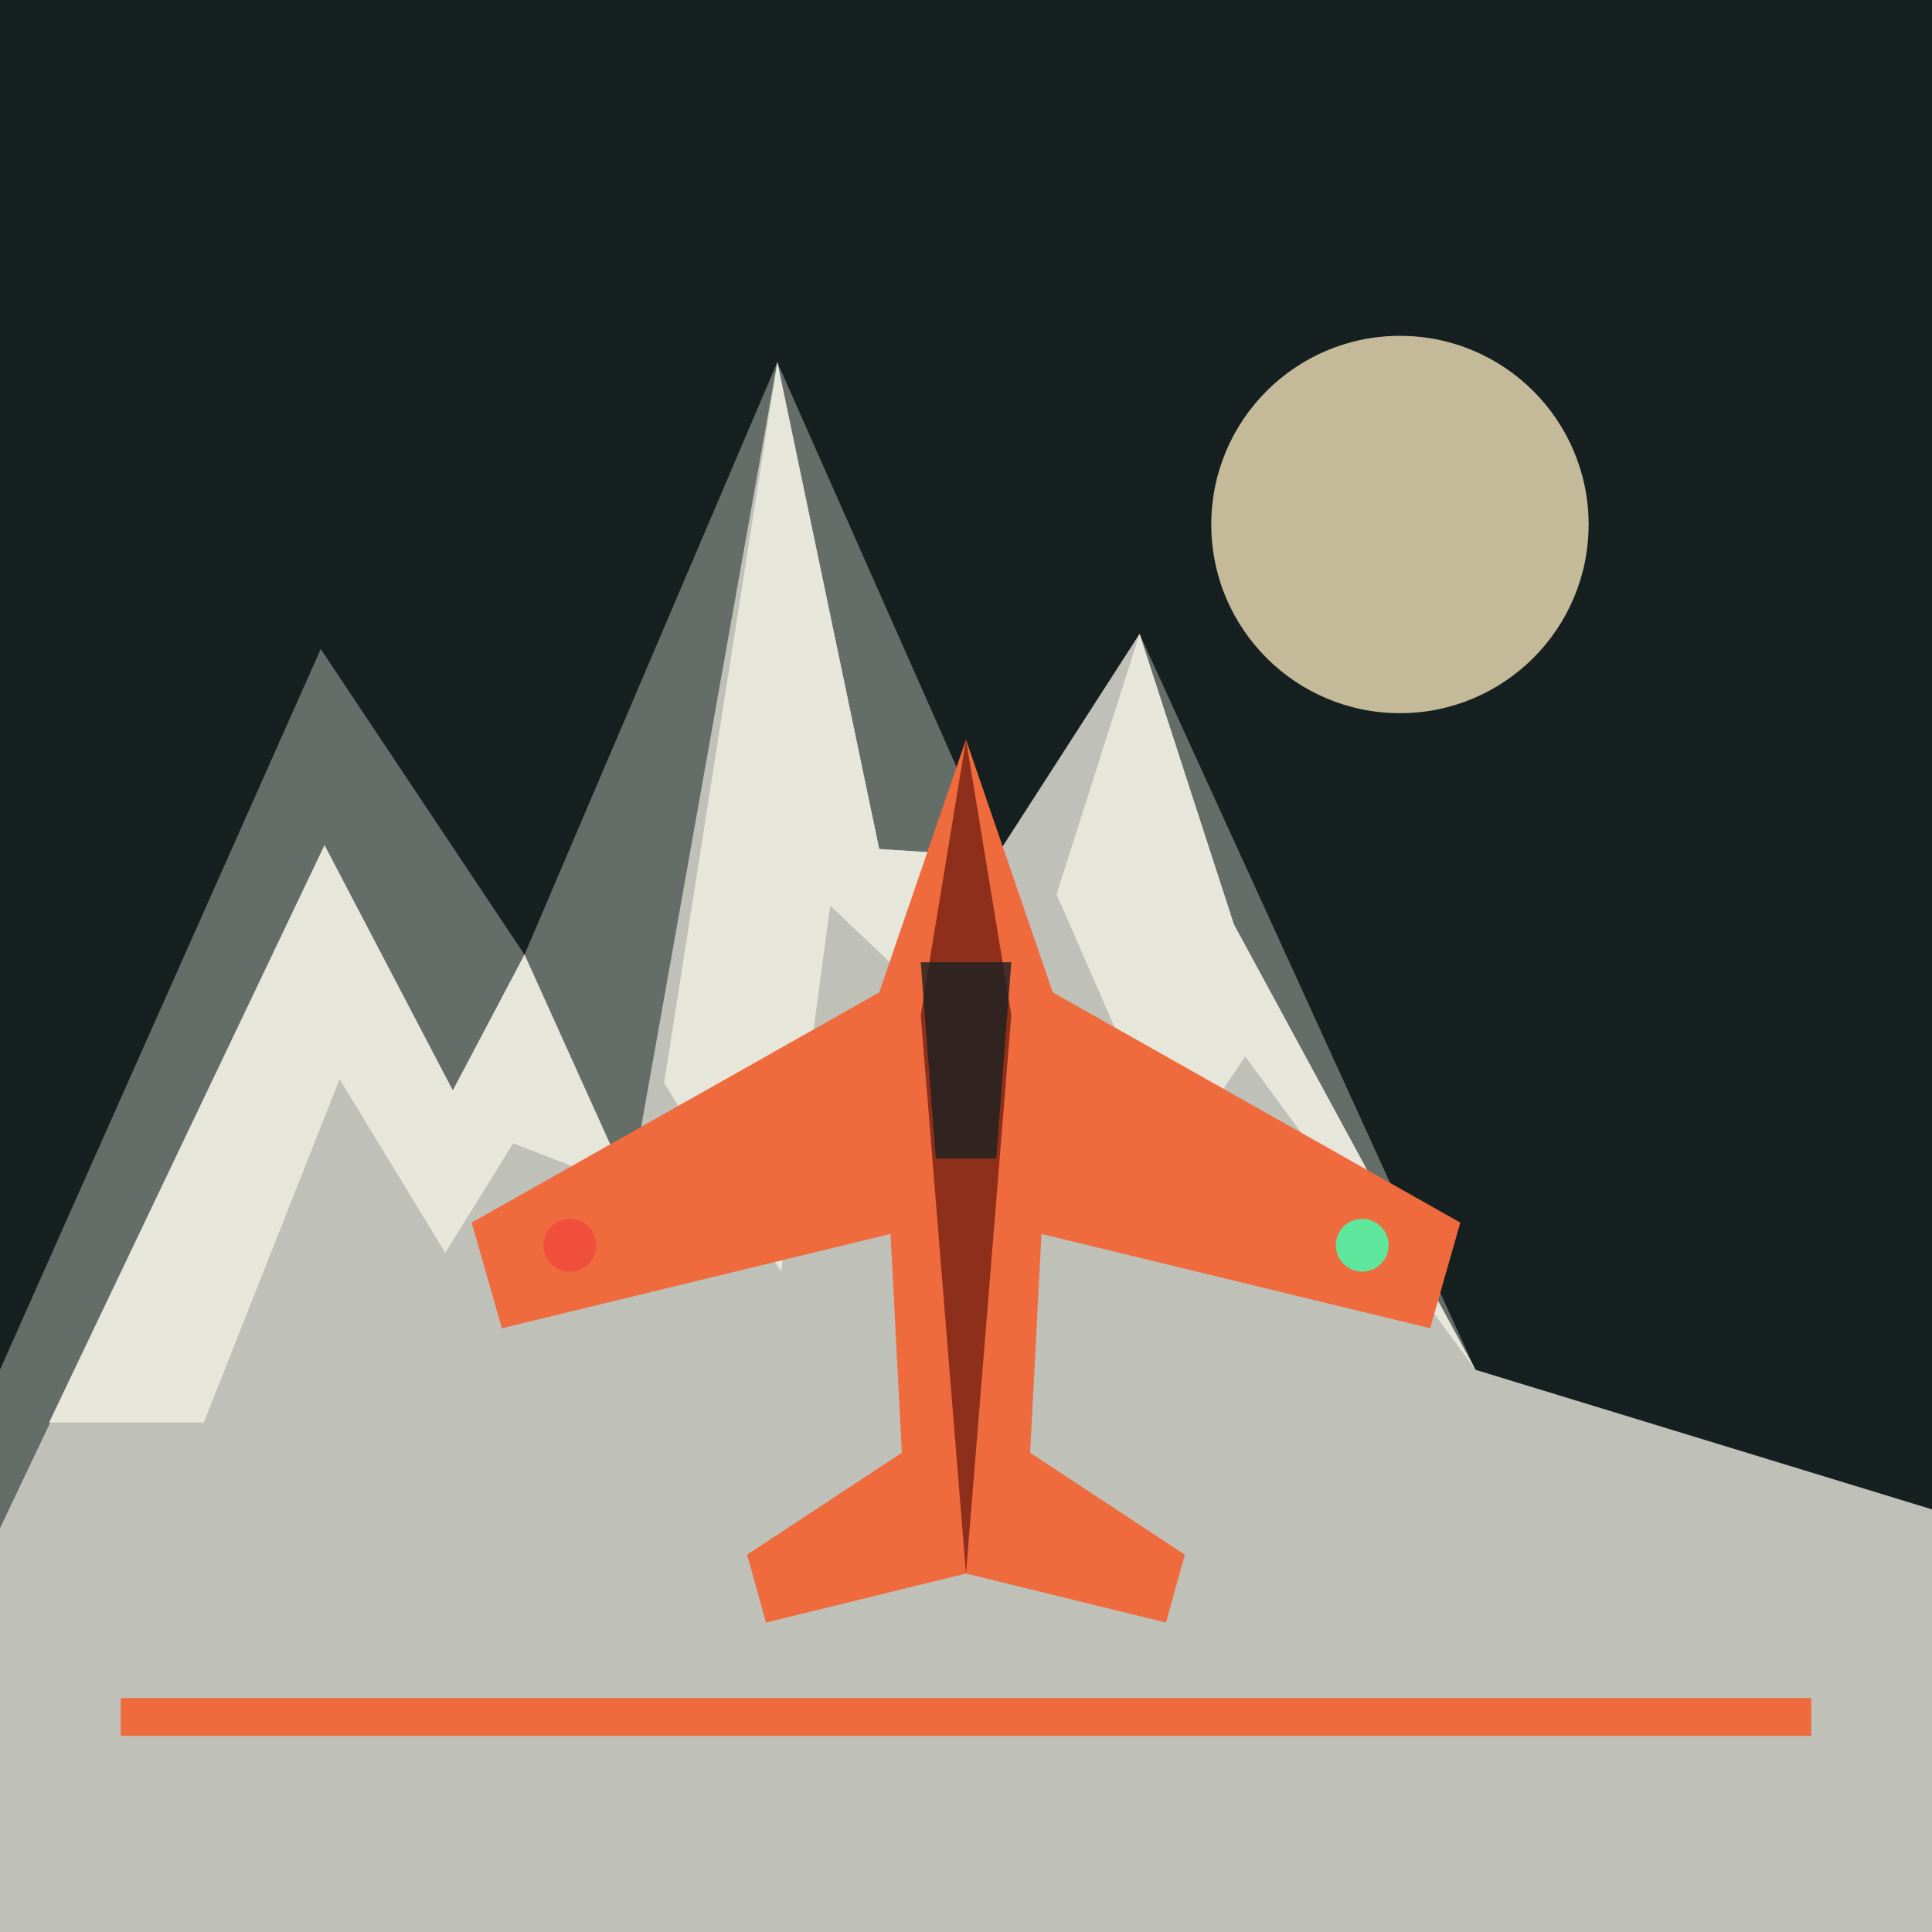
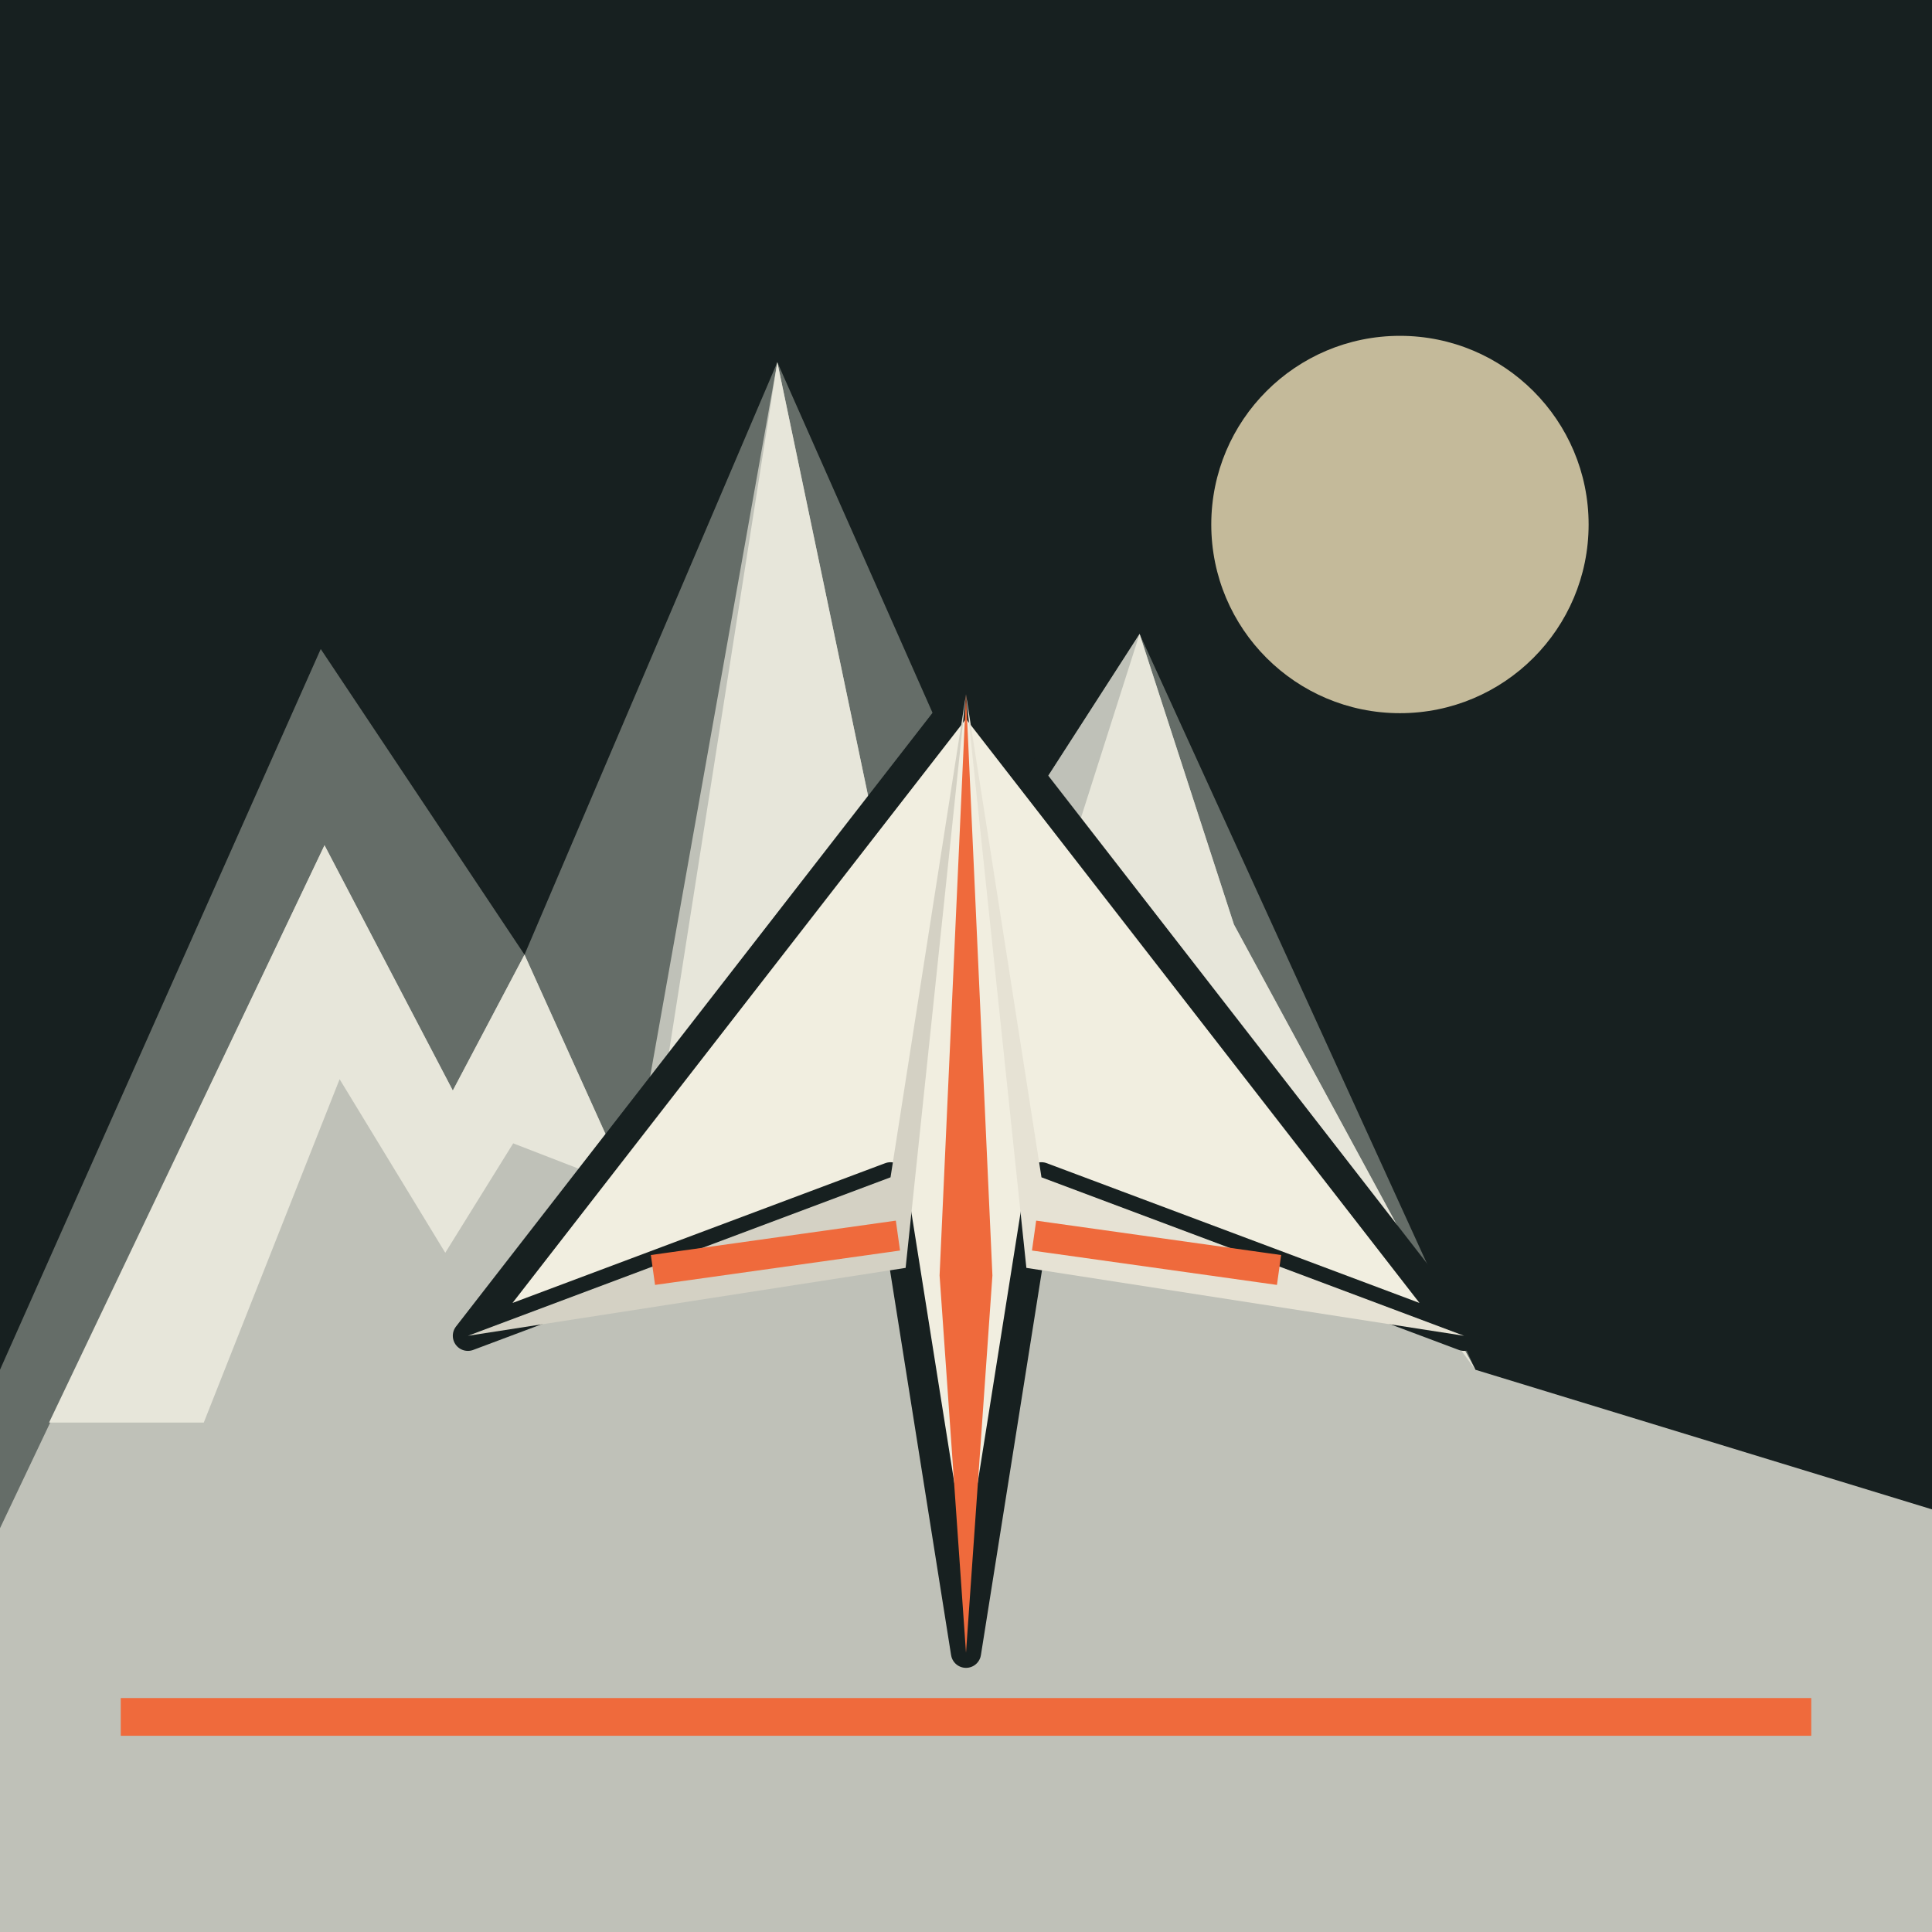
<svg xmlns="http://www.w3.org/2000/svg" viewBox="0 0 512 512" role="img" aria-labelledby="title description">
  <rect width="512" height="512" fill="#172020" />
  <circle cx="371" cy="139" r="50" fill="#eadcb5" opacity=".82" />
  <path d="M0 363 85 172l54 81 67-157 58 131 38-59 89 195v149H0Z" fill="#656d68" />
  <path d="M0 405 86 224l34 65 19-36 28 62 39-219 27 129 31 2 38-59 25 77 64 118 121 37v112H0Z" fill="#bfc1b8" />
  <path d="m86 224 34 65 19-36 28 62-31-12-18 29-28-46-36 91H13Zm120-128 27 129 31 2-25 31-19-18-13 97-31-50Zm96 72 25 77 64 118-61-83-19 28-31-71Z" fill="#e7e6da" />
-   <path d="m256 196 23 67 108 61-8 28-103-25-3 58 41 27-5 18-53-13-53 13-5-18 41-27-3-58-103 25-8-28 108-61Z" fill="#ef6a3c" />
-   <path d="m256 196 12 73-12 148-12-148Z" fill="#8e2f1b" />
-   <path d="M244 255h24l-4 52h-16Z" fill="#172020" opacity=".78" />
-   <circle cx="151" cy="330" r="7" fill="#f04f3c" />
-   <circle cx="361" cy="330" r="7" fill="#5ee69d" />
+   <path d="m256 184 132 170-112-42-20 126-20-126-112 42Z" fill="#f1eee0" stroke="#172020" stroke-width="8" stroke-linejoin="round" />
+   <path d="m256 184-20 128-112 42 116-18Z" fill="#d4d1c4" />
+   <path d="m256 184 20 128 112 42-116-18Z" fill="#e6e2d4" />
+   <path d="m256 184 7 154-7 100-7-100Z" fill="#ef6a3c" />
+   <path d="m177 336 57-8M335 336l-57-8" stroke="#ef6a3c" stroke-width="8" stroke-linecap="square" />
  <path d="M32 455h448" stroke="#ef6a3c" stroke-width="10" />
</svg>
